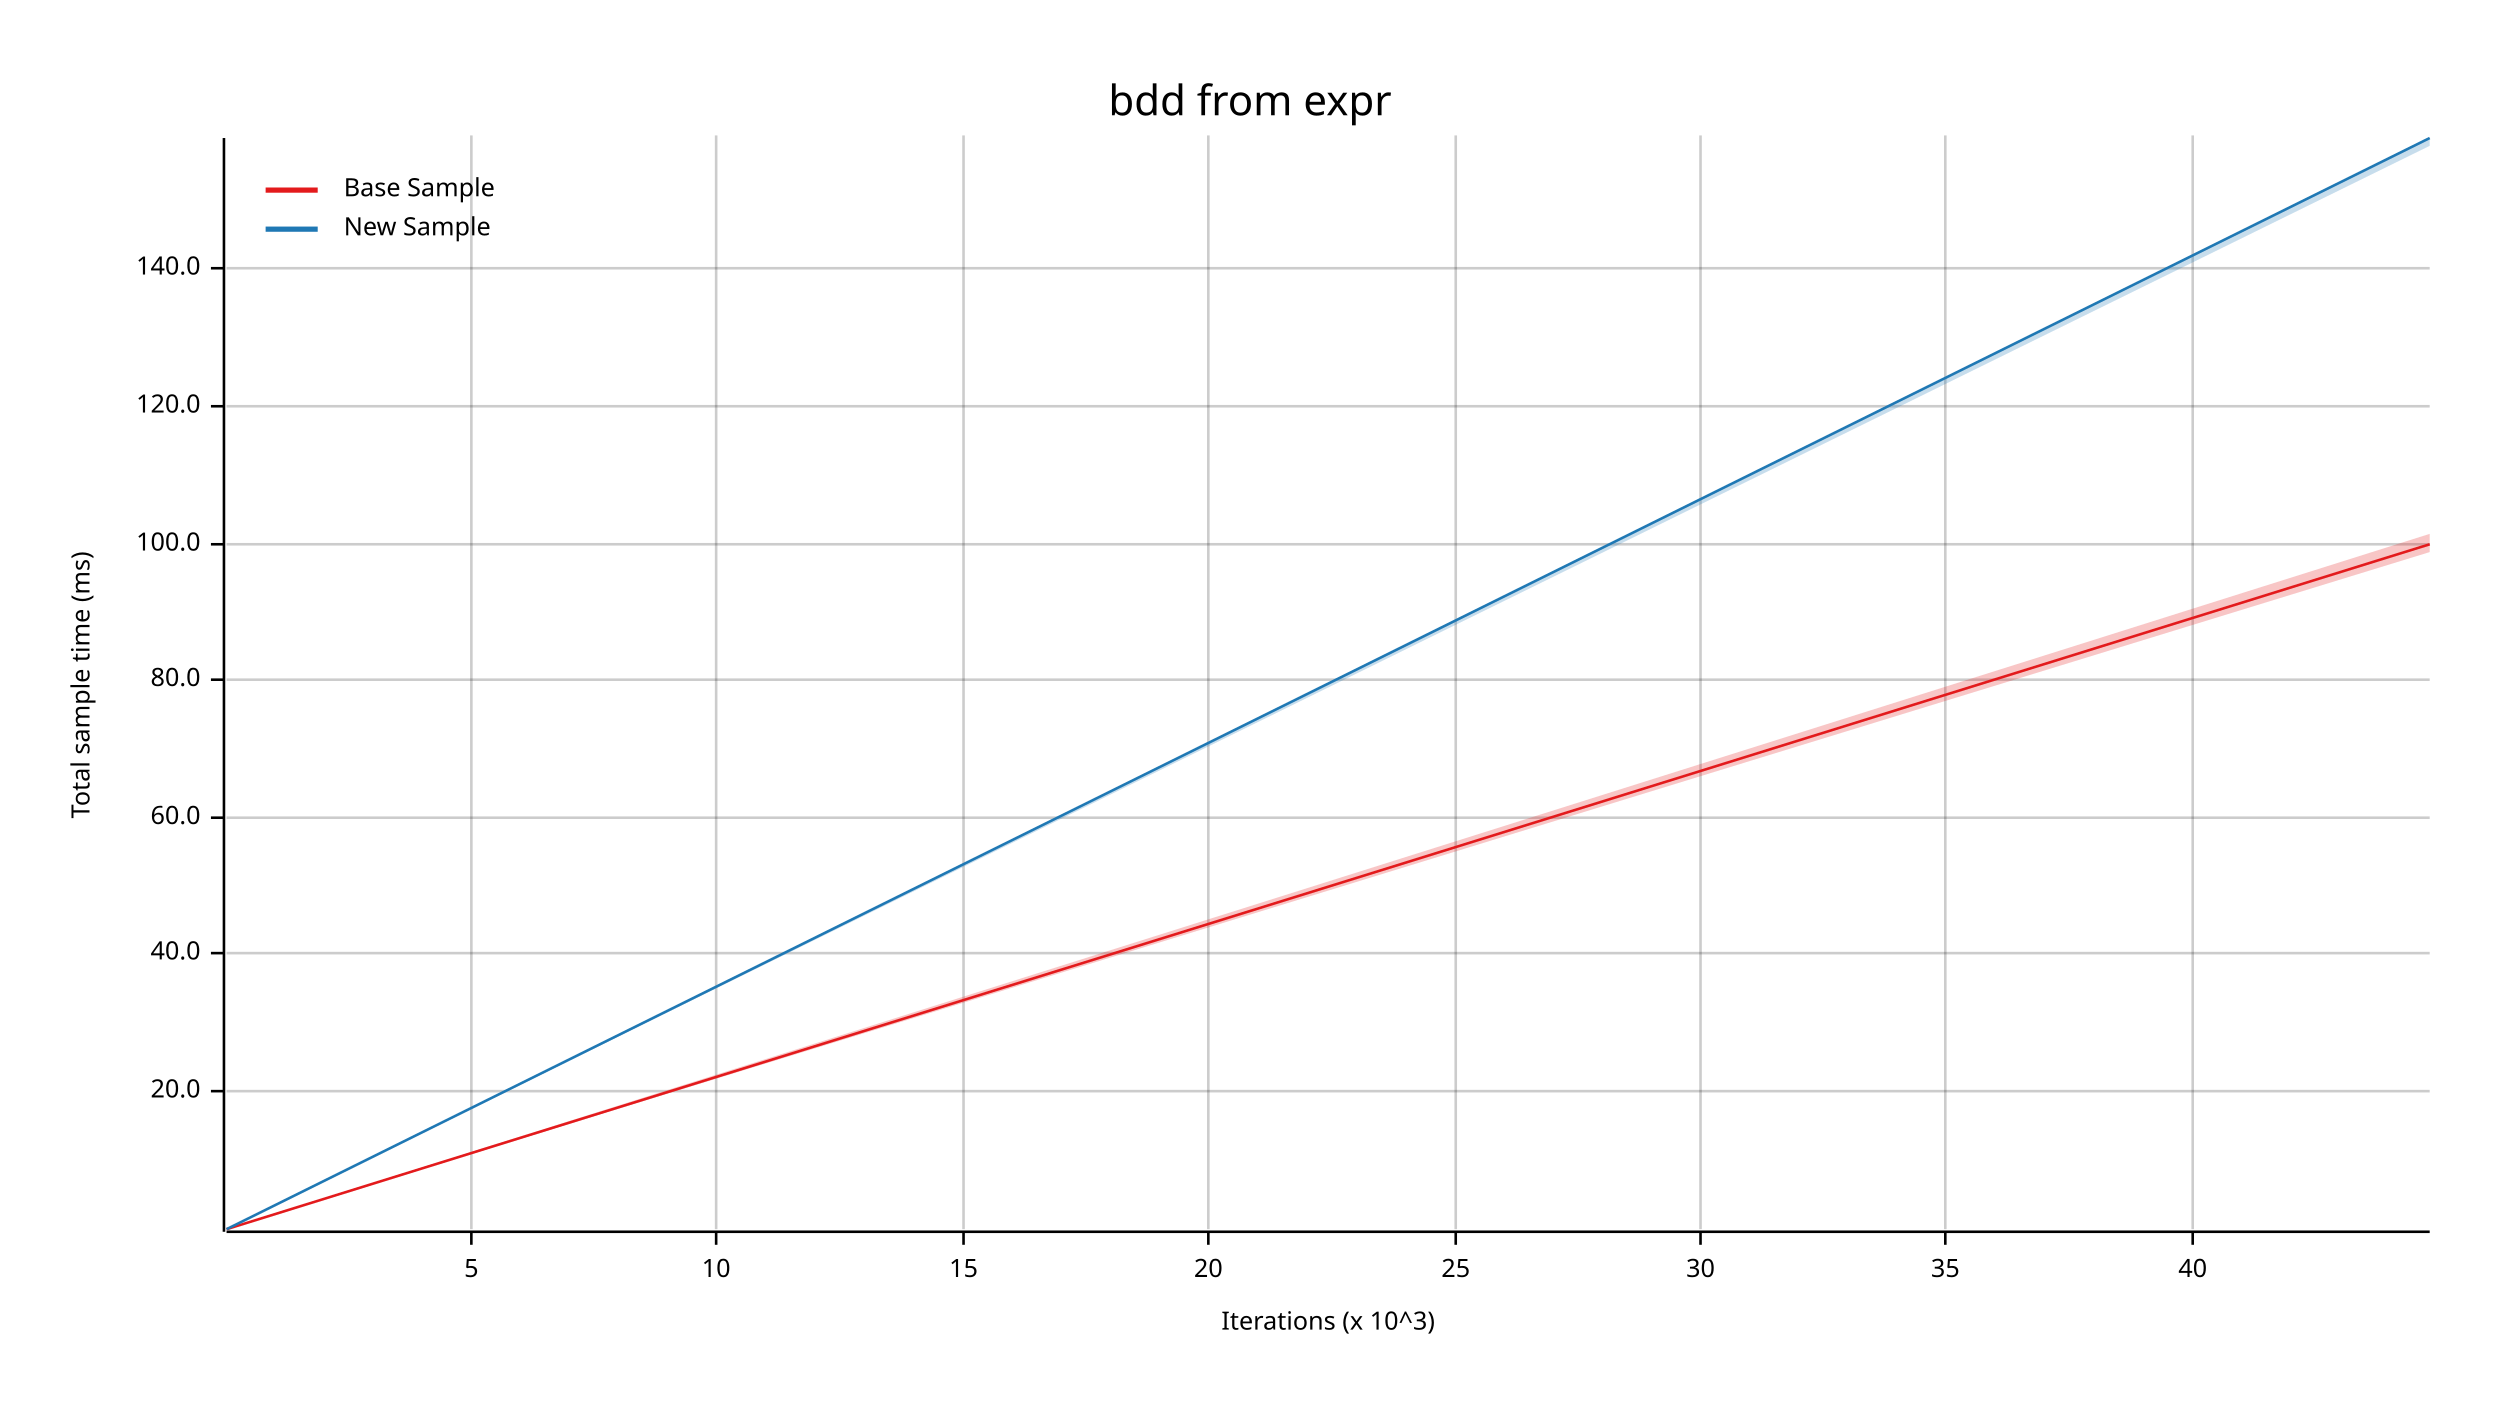
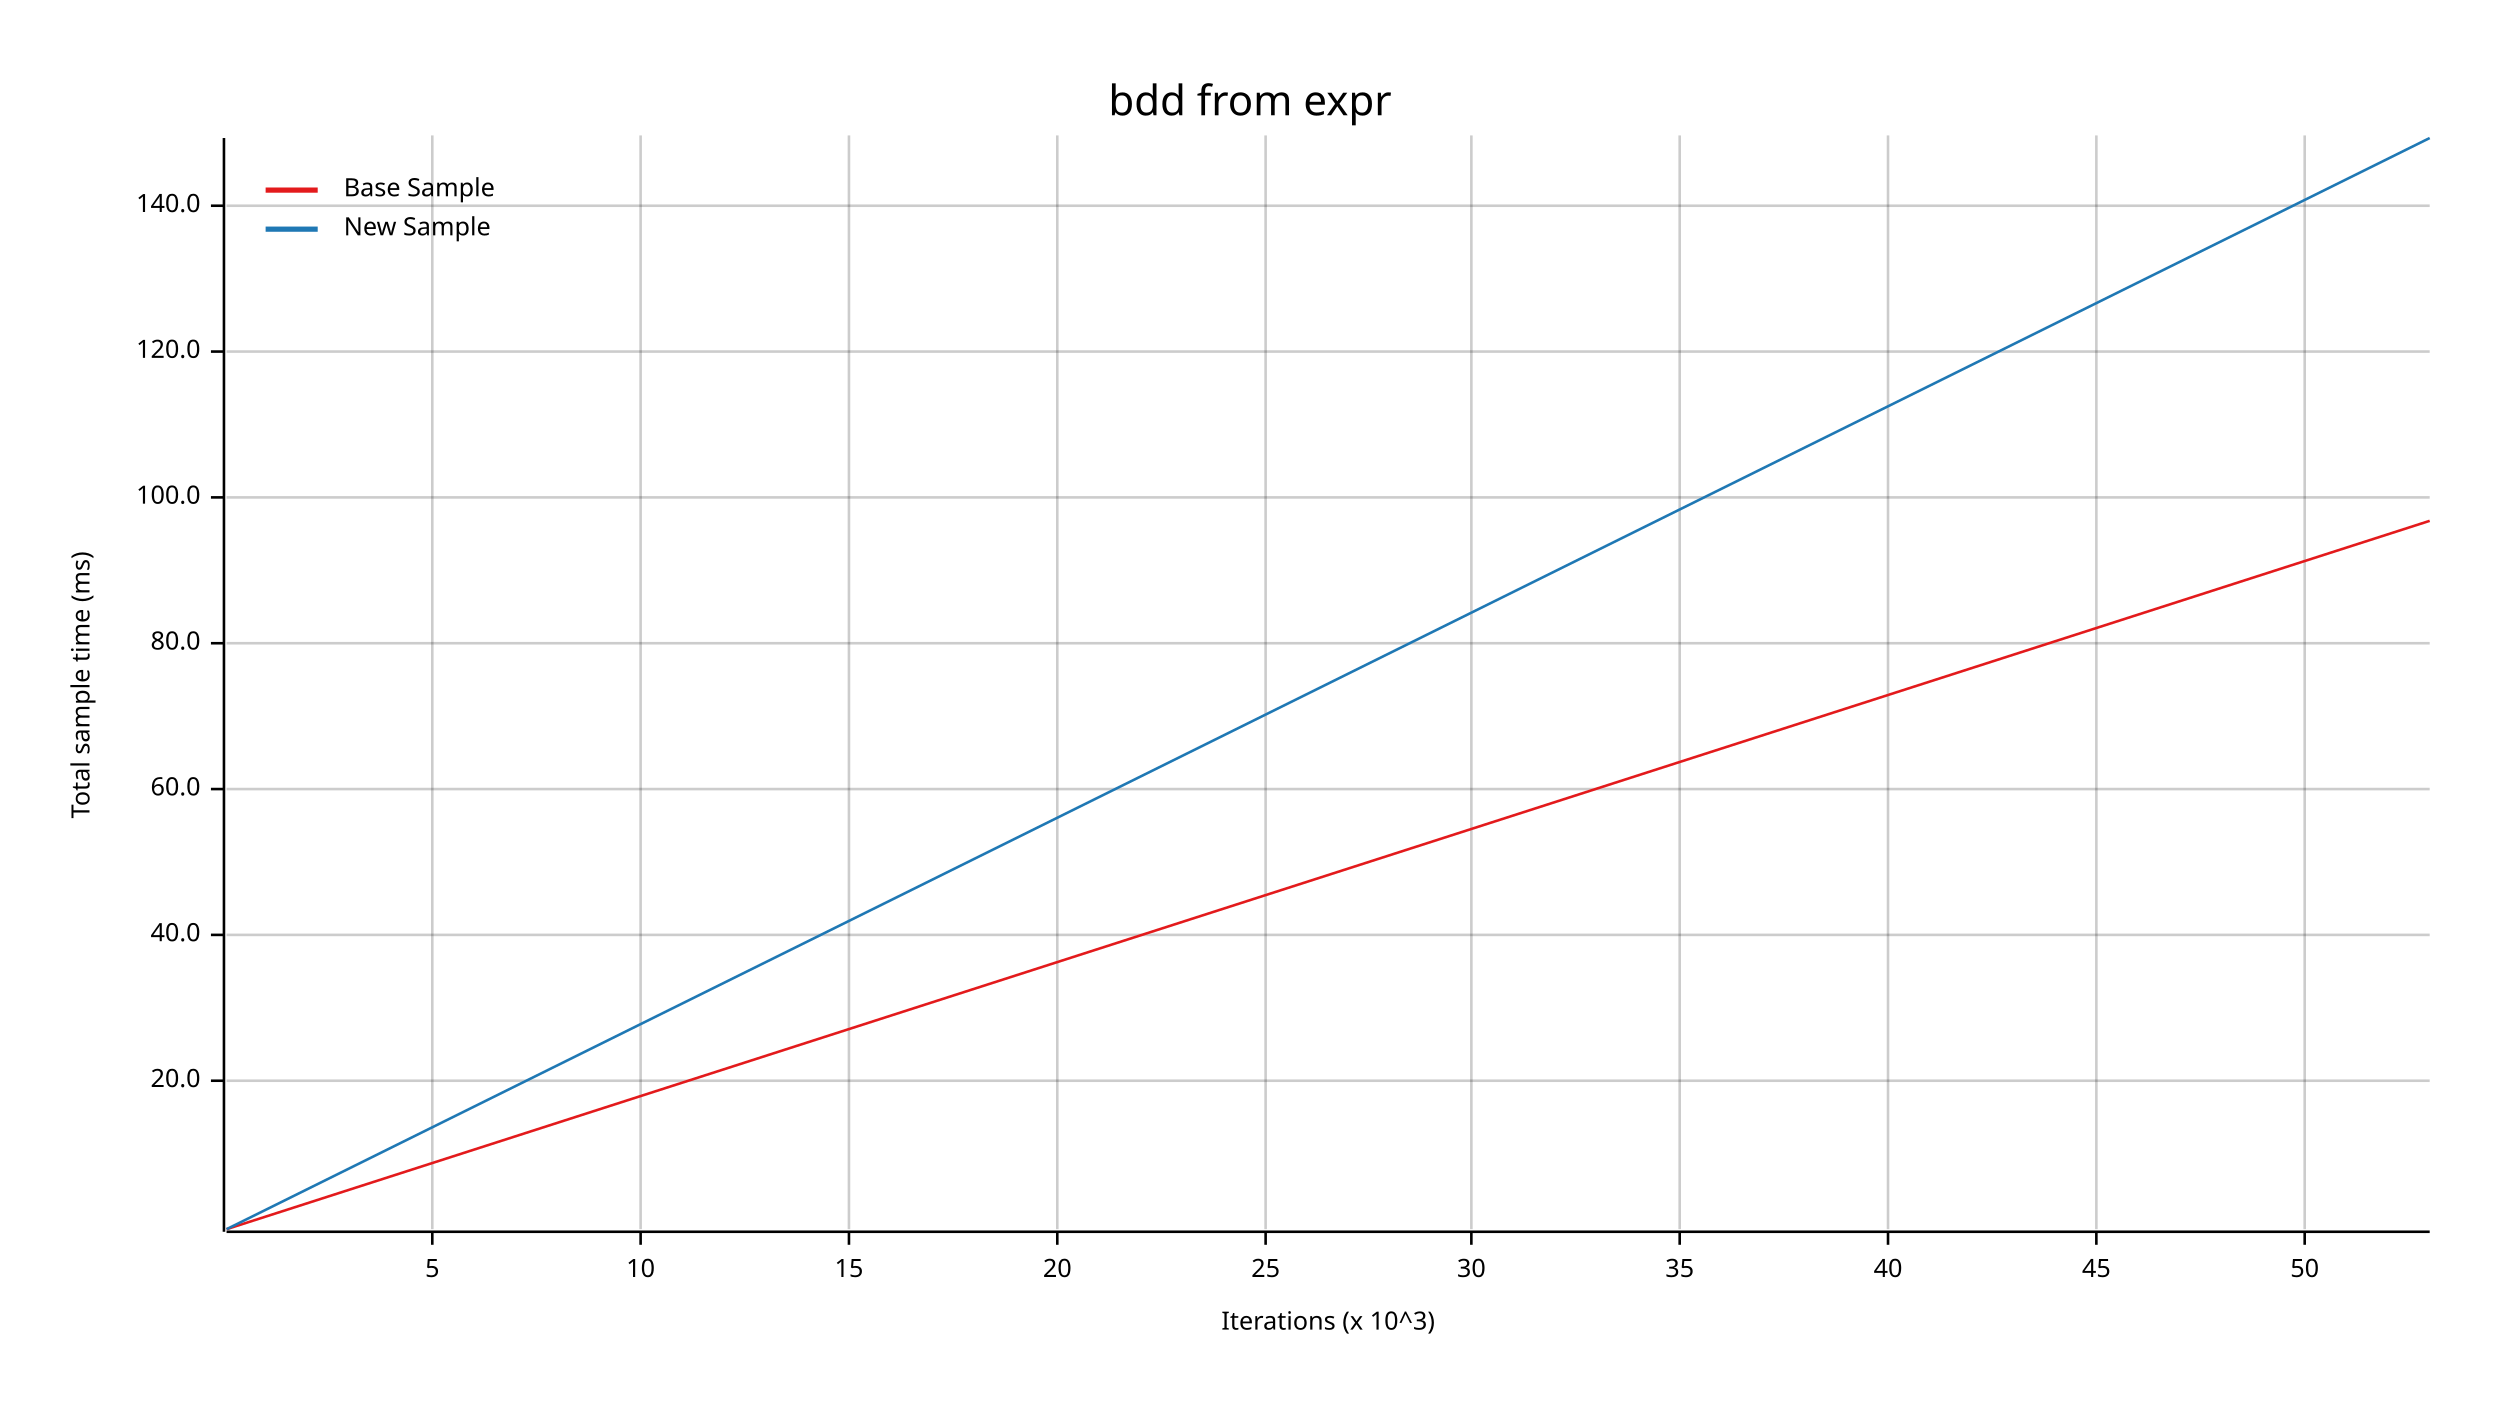
<svg xmlns="http://www.w3.org/2000/svg" width="960" height="540" viewBox="0 0 960 540">
  <text x="480" y="32" dy="0.76em" text-anchor="middle" font-family="sans-serif" font-size="16.129" opacity="1" fill="#000000">
bdd from expr
</text>
  <text x="27" y="263" dy="0.76em" text-anchor="middle" font-family="sans-serif" font-size="9.677" opacity="1" fill="#000000" transform="rotate(270, 27, 263)">
Total sample time (ms)
</text>
  <text x="510" y="513" dy="-0.5ex" text-anchor="middle" font-family="sans-serif" font-size="9.677" opacity="1" fill="#000000">
Iterations (x 10^3)
</text>
-   <line opacity="0.2" stroke="#000000" stroke-width="1" x1="181" y1="472" x2="181" y2="52" />
-   <line opacity="0.2" stroke="#000000" stroke-width="1" x1="275" y1="472" x2="275" y2="52" />
-   <line opacity="0.2" stroke="#000000" stroke-width="1" x1="370" y1="472" x2="370" y2="52" />
-   <line opacity="0.2" stroke="#000000" stroke-width="1" x1="464" y1="472" x2="464" y2="52" />
-   <line opacity="0.2" stroke="#000000" stroke-width="1" x1="559" y1="472" x2="559" y2="52" />
-   <line opacity="0.2" stroke="#000000" stroke-width="1" x1="653" y1="472" x2="653" y2="52" />
-   <line opacity="0.2" stroke="#000000" stroke-width="1" x1="747" y1="472" x2="747" y2="52" />
-   <line opacity="0.2" stroke="#000000" stroke-width="1" x1="842" y1="472" x2="842" y2="52" />
-   <line opacity="0.2" stroke="#000000" stroke-width="1" x1="87" y1="419" x2="933" y2="419" />
-   <line opacity="0.2" stroke="#000000" stroke-width="1" x1="87" y1="366" x2="933" y2="366" />
-   <line opacity="0.2" stroke="#000000" stroke-width="1" x1="87" y1="314" x2="933" y2="314" />
-   <line opacity="0.2" stroke="#000000" stroke-width="1" x1="87" y1="261" x2="933" y2="261" />
-   <line opacity="0.2" stroke="#000000" stroke-width="1" x1="87" y1="209" x2="933" y2="209" />
-   <line opacity="0.2" stroke="#000000" stroke-width="1" x1="87" y1="156" x2="933" y2="156" />
-   <line opacity="0.2" stroke="#000000" stroke-width="1" x1="87" y1="103" x2="933" y2="103" />
+   <line opacity="0.2" stroke="#000000" stroke-width="1" x1="166" y1="472" x2="166" y2="52" />
+   <line opacity="0.2" stroke="#000000" stroke-width="1" x1="246" y1="472" x2="246" y2="52" />
+   <line opacity="0.2" stroke="#000000" stroke-width="1" x1="326" y1="472" x2="326" y2="52" />
+   <line opacity="0.2" stroke="#000000" stroke-width="1" x1="406" y1="472" x2="406" y2="52" />
+   <line opacity="0.2" stroke="#000000" stroke-width="1" x1="486" y1="472" x2="486" y2="52" />
+   <line opacity="0.2" stroke="#000000" stroke-width="1" x1="565" y1="472" x2="565" y2="52" />
+   <line opacity="0.2" stroke="#000000" stroke-width="1" x1="645" y1="472" x2="645" y2="52" />
+   <line opacity="0.2" stroke="#000000" stroke-width="1" x1="725" y1="472" x2="725" y2="52" />
+   <line opacity="0.2" stroke="#000000" stroke-width="1" x1="805" y1="472" x2="805" y2="52" />
+   <line opacity="0.2" stroke="#000000" stroke-width="1" x1="885" y1="472" x2="885" y2="52" />
+   <line opacity="0.2" stroke="#000000" stroke-width="1" x1="87" y1="415" x2="933" y2="415" />
+   <line opacity="0.2" stroke="#000000" stroke-width="1" x1="87" y1="359" x2="933" y2="359" />
+   <line opacity="0.2" stroke="#000000" stroke-width="1" x1="87" y1="303" x2="933" y2="303" />
+   <line opacity="0.2" stroke="#000000" stroke-width="1" x1="87" y1="247" x2="933" y2="247" />
+   <line opacity="0.2" stroke="#000000" stroke-width="1" x1="87" y1="191" x2="933" y2="191" />
+   <line opacity="0.2" stroke="#000000" stroke-width="1" x1="87" y1="135" x2="933" y2="135" />
+   <line opacity="0.2" stroke="#000000" stroke-width="1" x1="87" y1="79" x2="933" y2="79" />
  <polyline fill="none" opacity="1" stroke="#000000" stroke-width="1" points="86,53 86,473 " />
-   <text x="77" y="419" dy="0.5ex" text-anchor="end" font-family="sans-serif" font-size="9.677" opacity="1" fill="#000000">
+   <text x="77" y="415" dy="0.5ex" text-anchor="end" font-family="sans-serif" font-size="9.677" opacity="1" fill="#000000">
20.0
</text>
-   <polyline fill="none" opacity="1" stroke="#000000" stroke-width="1" points="81,419 86,419 " />
-   <text x="77" y="366" dy="0.5ex" text-anchor="end" font-family="sans-serif" font-size="9.677" opacity="1" fill="#000000">
+   <polyline fill="none" opacity="1" stroke="#000000" stroke-width="1" points="81,415 86,415 " />
+   <text x="77" y="359" dy="0.5ex" text-anchor="end" font-family="sans-serif" font-size="9.677" opacity="1" fill="#000000">
40.0
</text>
-   <polyline fill="none" opacity="1" stroke="#000000" stroke-width="1" points="81,366 86,366 " />
-   <text x="77" y="314" dy="0.5ex" text-anchor="end" font-family="sans-serif" font-size="9.677" opacity="1" fill="#000000">
+   <polyline fill="none" opacity="1" stroke="#000000" stroke-width="1" points="81,359 86,359 " />
+   <text x="77" y="303" dy="0.5ex" text-anchor="end" font-family="sans-serif" font-size="9.677" opacity="1" fill="#000000">
60.0
</text>
-   <polyline fill="none" opacity="1" stroke="#000000" stroke-width="1" points="81,314 86,314 " />
-   <text x="77" y="261" dy="0.5ex" text-anchor="end" font-family="sans-serif" font-size="9.677" opacity="1" fill="#000000">
+   <polyline fill="none" opacity="1" stroke="#000000" stroke-width="1" points="81,303 86,303 " />
+   <text x="77" y="247" dy="0.5ex" text-anchor="end" font-family="sans-serif" font-size="9.677" opacity="1" fill="#000000">
80.0
</text>
-   <polyline fill="none" opacity="1" stroke="#000000" stroke-width="1" points="81,261 86,261 " />
-   <text x="77" y="209" dy="0.5ex" text-anchor="end" font-family="sans-serif" font-size="9.677" opacity="1" fill="#000000">
+   <polyline fill="none" opacity="1" stroke="#000000" stroke-width="1" points="81,247 86,247 " />
+   <text x="77" y="191" dy="0.5ex" text-anchor="end" font-family="sans-serif" font-size="9.677" opacity="1" fill="#000000">
100.0
</text>
-   <polyline fill="none" opacity="1" stroke="#000000" stroke-width="1" points="81,209 86,209 " />
-   <text x="77" y="156" dy="0.5ex" text-anchor="end" font-family="sans-serif" font-size="9.677" opacity="1" fill="#000000">
+   <polyline fill="none" opacity="1" stroke="#000000" stroke-width="1" points="81,191 86,191 " />
+   <text x="77" y="135" dy="0.5ex" text-anchor="end" font-family="sans-serif" font-size="9.677" opacity="1" fill="#000000">
120.0
</text>
-   <polyline fill="none" opacity="1" stroke="#000000" stroke-width="1" points="81,156 86,156 " />
-   <text x="77" y="103" dy="0.5ex" text-anchor="end" font-family="sans-serif" font-size="9.677" opacity="1" fill="#000000">
+   <polyline fill="none" opacity="1" stroke="#000000" stroke-width="1" points="81,135 86,135 " />
+   <text x="77" y="79" dy="0.5ex" text-anchor="end" font-family="sans-serif" font-size="9.677" opacity="1" fill="#000000">
140.0
</text>
-   <polyline fill="none" opacity="1" stroke="#000000" stroke-width="1" points="81,103 86,103 " />
+   <polyline fill="none" opacity="1" stroke="#000000" stroke-width="1" points="81,79 86,79 " />
  <polyline fill="none" opacity="1" stroke="#000000" stroke-width="1" points="87,473 933,473 " />
-   <text x="181" y="483" dy="0.76em" text-anchor="middle" font-family="sans-serif" font-size="9.677" opacity="1" fill="#000000">
+   <text x="166" y="483" dy="0.76em" text-anchor="middle" font-family="sans-serif" font-size="9.677" opacity="1" fill="#000000">
5
</text>
-   <polyline fill="none" opacity="1" stroke="#000000" stroke-width="1" points="181,473 181,478 " />
-   <text x="275" y="483" dy="0.76em" text-anchor="middle" font-family="sans-serif" font-size="9.677" opacity="1" fill="#000000">
+   <polyline fill="none" opacity="1" stroke="#000000" stroke-width="1" points="166,473 166,478 " />
+   <text x="246" y="483" dy="0.76em" text-anchor="middle" font-family="sans-serif" font-size="9.677" opacity="1" fill="#000000">
10
</text>
-   <polyline fill="none" opacity="1" stroke="#000000" stroke-width="1" points="275,473 275,478 " />
-   <text x="370" y="483" dy="0.76em" text-anchor="middle" font-family="sans-serif" font-size="9.677" opacity="1" fill="#000000">
+   <polyline fill="none" opacity="1" stroke="#000000" stroke-width="1" points="246,473 246,478 " />
+   <text x="326" y="483" dy="0.76em" text-anchor="middle" font-family="sans-serif" font-size="9.677" opacity="1" fill="#000000">
15
</text>
-   <polyline fill="none" opacity="1" stroke="#000000" stroke-width="1" points="370,473 370,478 " />
-   <text x="464" y="483" dy="0.76em" text-anchor="middle" font-family="sans-serif" font-size="9.677" opacity="1" fill="#000000">
+   <polyline fill="none" opacity="1" stroke="#000000" stroke-width="1" points="326,473 326,478 " />
+   <text x="406" y="483" dy="0.76em" text-anchor="middle" font-family="sans-serif" font-size="9.677" opacity="1" fill="#000000">
20
</text>
-   <polyline fill="none" opacity="1" stroke="#000000" stroke-width="1" points="464,473 464,478 " />
-   <text x="559" y="483" dy="0.76em" text-anchor="middle" font-family="sans-serif" font-size="9.677" opacity="1" fill="#000000">
+   <polyline fill="none" opacity="1" stroke="#000000" stroke-width="1" points="406,473 406,478 " />
+   <text x="486" y="483" dy="0.76em" text-anchor="middle" font-family="sans-serif" font-size="9.677" opacity="1" fill="#000000">
25
</text>
-   <polyline fill="none" opacity="1" stroke="#000000" stroke-width="1" points="559,473 559,478 " />
-   <text x="653" y="483" dy="0.76em" text-anchor="middle" font-family="sans-serif" font-size="9.677" opacity="1" fill="#000000">
+   <polyline fill="none" opacity="1" stroke="#000000" stroke-width="1" points="486,473 486,478 " />
+   <text x="565" y="483" dy="0.76em" text-anchor="middle" font-family="sans-serif" font-size="9.677" opacity="1" fill="#000000">
30
</text>
-   <polyline fill="none" opacity="1" stroke="#000000" stroke-width="1" points="653,473 653,478 " />
-   <text x="747" y="483" dy="0.76em" text-anchor="middle" font-family="sans-serif" font-size="9.677" opacity="1" fill="#000000">
+   <polyline fill="none" opacity="1" stroke="#000000" stroke-width="1" points="565,473 565,478 " />
+   <text x="645" y="483" dy="0.76em" text-anchor="middle" font-family="sans-serif" font-size="9.677" opacity="1" fill="#000000">
35
</text>
-   <polyline fill="none" opacity="1" stroke="#000000" stroke-width="1" points="747,473 747,478 " />
-   <text x="842" y="483" dy="0.76em" text-anchor="middle" font-family="sans-serif" font-size="9.677" opacity="1" fill="#000000">
+   <polyline fill="none" opacity="1" stroke="#000000" stroke-width="1" points="645,473 645,478 " />
+   <text x="725" y="483" dy="0.76em" text-anchor="middle" font-family="sans-serif" font-size="9.677" opacity="1" fill="#000000">
40
</text>
-   <polyline fill="none" opacity="1" stroke="#000000" stroke-width="1" points="842,473 842,478 " />
-   <polyline fill="none" opacity="1" stroke="#E31A1C" stroke-width="1" points="87,472 933,209 " />
-   <polygon opacity="0.25" fill="#E31A1C" points="87,472 933,212 933,205 " />
+   <polyline fill="none" opacity="1" stroke="#000000" stroke-width="1" points="725,473 725,478 " />
+   <text x="805" y="483" dy="0.76em" text-anchor="middle" font-family="sans-serif" font-size="9.677" opacity="1" fill="#000000">
+ 45
+ </text>
+   <polyline fill="none" opacity="1" stroke="#000000" stroke-width="1" points="805,473 805,478 " />
+   <text x="885" y="483" dy="0.76em" text-anchor="middle" font-family="sans-serif" font-size="9.677" opacity="1" fill="#000000">
+ 50
+ </text>
+   <polyline fill="none" opacity="1" stroke="#000000" stroke-width="1" points="885,473 885,478 " />
+   <polyline fill="none" opacity="1" stroke="#E31A1C" stroke-width="1" points="87,472 933,200 " />
+   <polygon opacity="0.25" fill="#E31A1C" points="87,472 933,200 933,200 " />
  <polyline fill="none" opacity="1" stroke="#1F78B4" stroke-width="1" points="87,472 933,53 " />
-   <polygon opacity="0.25" fill="#1F78B4" points="87,472 933,56 933,53 " />
+   <polygon opacity="0.25" fill="#1F78B4" points="87,472 933,53 933,53 " />
  <text x="132" y="68" dy="0.76em" text-anchor="start" font-family="sans-serif" font-size="9.677" opacity="1" fill="#000000">
Base Sample
</text>
  <text x="132" y="83" dy="0.76em" text-anchor="start" font-family="sans-serif" font-size="9.677" opacity="1" fill="#000000">
New Sample
</text>
  <polyline fill="none" opacity="1" stroke="#E31A1C" stroke-width="2" points="102,73 122,73 " />
  <polyline fill="none" opacity="1" stroke="#1F78B4" stroke-width="2" points="102,88 122,88 " />
</svg>
